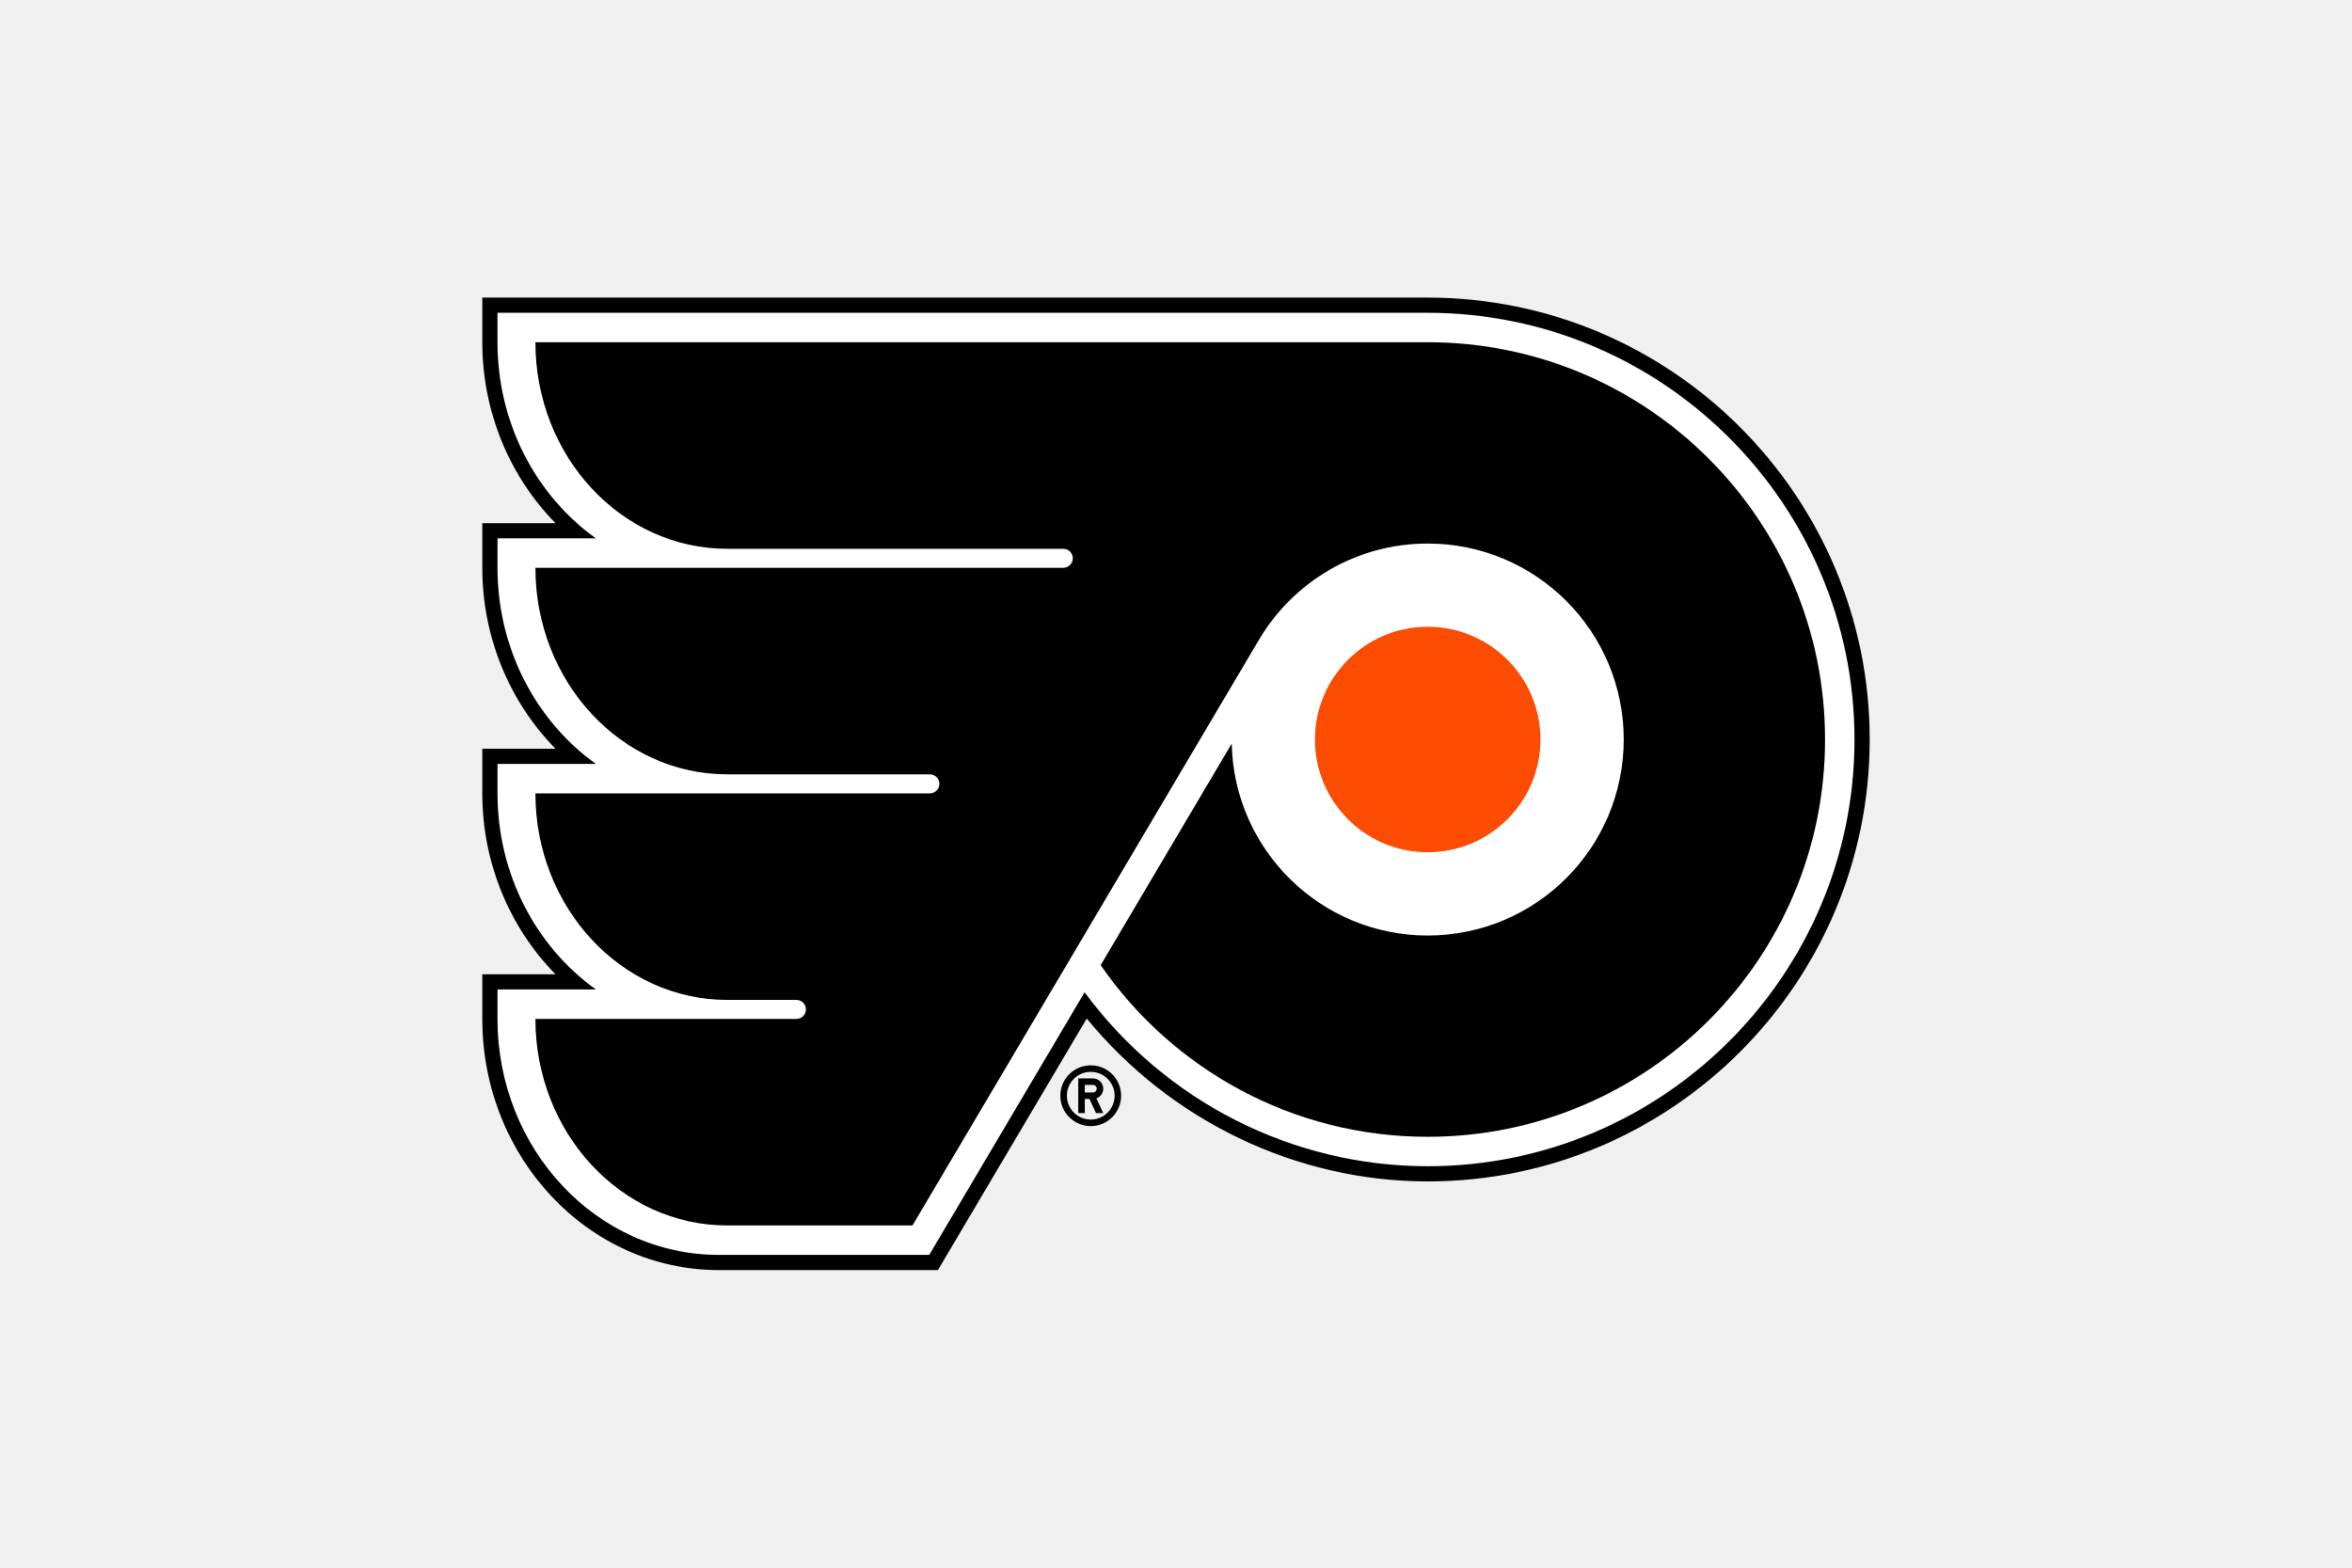
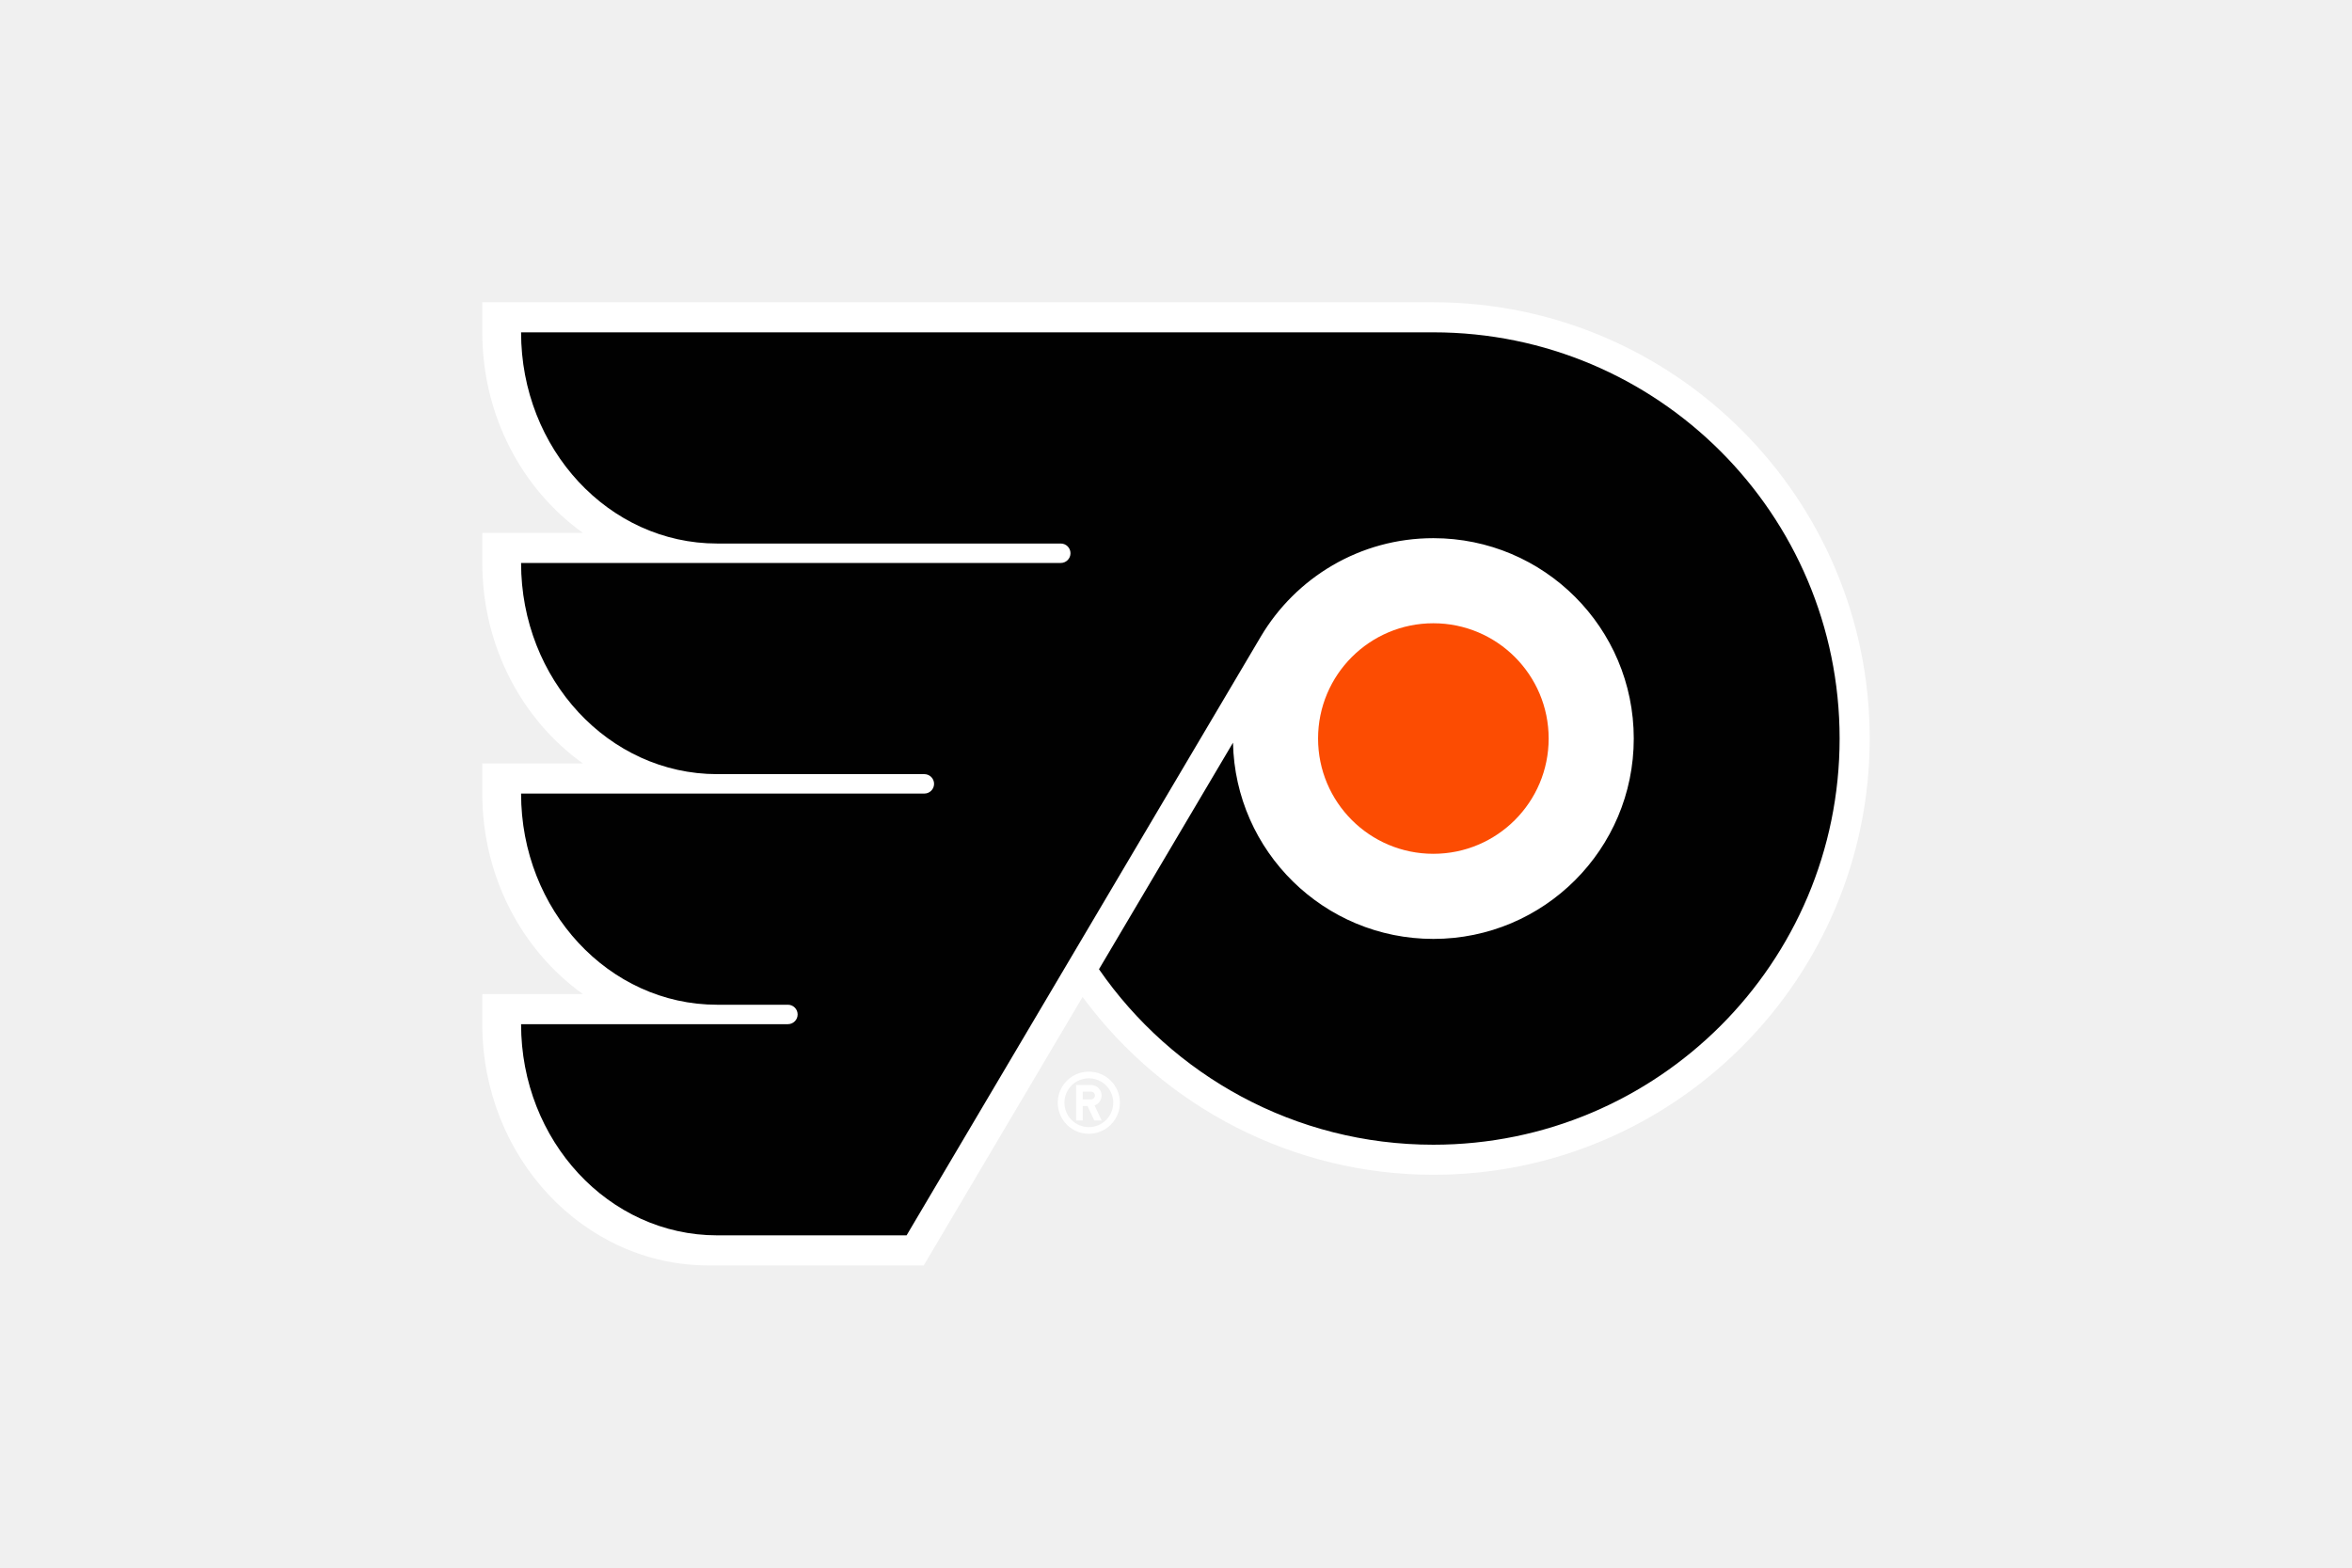
<svg xmlns="http://www.w3.org/2000/svg" viewBox="0 0 960 640">
-   <path fill="#010101" d="M445.201 434.914c-6.849 0-12.411 5.552-12.411 12.406 0 6.847 5.562 12.408 12.411 12.408s12.402-5.561 12.402-12.407c0-6.855-5.552-12.407-12.402-12.407m0 22.151a9.73 9.73 0 0 1-9.005-6.014 9.7 9.7 0 0 1-.74-3.73 9.733 9.733 0 0 1 9.745-9.739c5.384 0 9.743 4.354 9.743 9.739s-4.359 9.744-9.743 9.744m5.098-12.621a4.218 4.218 0 0 0-1.234-2.974 4.2 4.2 0 0 0-2.976-1.229h-5.978v14.162h2.657v-5.752h1.908l2.684 5.752h2.939l-2.803-5.997a4.21 4.21 0 0 0 2.804-3.962zm-4.21 1.548h-3.321v-3.099h3.321c.854 0 1.553.695 1.553 1.552a1.554 1.554 0 0 1-1.553 1.547" />
-   <path fill="#010101" d="M582.738 121.499H196.855v18.213c0 28.194 11.02 54.673 29.878 73.872h-29.878v18.217c0 28.187 11.02 54.67 29.878 73.857h-29.878v18.221c0 28.181 11.02 54.661 29.878 73.869h-29.878v18.215c0 56.538 43.28 102.538 96.484 102.538h89.489l60.739-102.686c34.17 41.66 85.393 66.492 139.171 66.492 99.475 0 180.407-80.923 180.407-180.398s-80.932-180.41-180.407-180.41" />
-   <path fill="#fff" d="M582.738 127.706h-379.68v12.006c0 33.353 15.971 62.776 40.164 80.075h-40.163v12.015c0 33.341 15.971 62.759 40.163 80.063h-40.163v12.015c0 33.342 15.971 62.759 40.163 80.062h-40.163v12.021c0 53.113 40.499 96.328 90.28 96.328h85.952l63.408-107.197c32.817 44.456 84.652 71.01 140.039 71.01 96.053 0 174.199-78.145 174.199-174.195s-78.146-174.203-174.199-174.203" />
-   <path fill="#010101" d="M582.738 139.713h-364.2c0 46.576 35.043 84.328 78.273 84.328h137.191c2.136 0 3.873 1.737 3.873 3.878s-1.737 3.883-3.873 3.883H218.539c0 46.569 35.042 84.32 78.272 84.32h82.725a3.885 3.885 0 0 1 3.88 3.886 3.885 3.885 0 0 1-3.879 3.872H218.538c0 46.567 35.042 84.32 78.272 84.32h28.26a3.88 3.88 0 0 1 3.876 3.879 3.883 3.883 0 0 1-3.876 3.884H218.538c0 46.561 35.042 84.318 78.272 84.318h75.635l141.387-239.048c13.928-23.543 39.567-39.333 68.905-39.333 44.186 0 80.007 35.82 80.007 80.01s-35.821 80.006-80.007 80.006c-43.632 0-79.103-34.934-79.988-78.358l-53.5 90.465c29.263 42.324 78.13 70.073 133.489 70.073 89.573 0 162.188-72.619 162.188-162.186s-72.615-162.197-162.188-162.197" />
-   <path fill="#fc4c02" d="M582.738 255.878c-25.421 0-46.023 20.608-46.023 46.031s20.602 46.021 46.023 46.021 46.029-20.609 46.029-46.021-20.604-46.031-46.029-46.031" />
+   <path fill="#fff" d="M444.425 437.492c-7.005 0-12.69 5.675-12.69 12.683 0 7 5.686 12.686 12.689 12.686s12.68-5.686 12.68-12.685c0-7.009-5.677-12.685-12.68-12.685zm0 22.647a9.97 9.97 0 0 1-7.048-2.914 9.95 9.95 0 0 1-2.916-7.048 9.95 9.95 0 0 1 9.963-9.957c5.505 0 9.961 4.452 9.961 9.957s-4.456 9.963-9.961 9.963zm5.211-12.904a4.3 4.3 0 0 0-1.262-3.04 4.3 4.3 0 0 0-3.042-1.257h-6.112v14.48h2.717v-5.88h1.95l2.745 5.88h3.004l-2.866-6.132a4.31 4.31 0 0 0 2.867-4.05zm-4.304 1.583h-3.395v-3.169h3.395a1.59 1.59 0 0 1 1.587 1.587 1.585 1.585 0 0 1-1.587 1.583" />
+   <path fill="#fff" d="M585.043 123.399H196.855v12.275c0 34.1 16.329 64.182 41.064 81.87h-41.064v12.282c0 34.09 16.329 64.167 41.064 81.858h-41.064v12.284c0 34.09 16.329 64.166 41.064 81.856h-41.064v12.29c0 54.304 41.407 98.487 92.304 98.487h87.877l64.83-109.599c33.551 45.452 86.549 72.601 143.177 72.601 98.205 0 178.102-79.896 178.102-178.098S683.248 123.4 585.043 123.4" />
+   <path fill="#010101" d="M585.042 135.675h-372.36c0 47.62 35.828 86.217 80.025 86.217h140.268c2.184 0 3.96 1.776 3.96 3.965s-1.776 3.97-3.96 3.97H212.682c0 47.611 35.828 86.21 80.025 86.21h84.58a3.97 3.97 0 0 1 3.966 3.972 3.97 3.97 0 0 1-3.966 3.96H212.683c0 47.61 35.827 86.21 80.024 86.21H321.6a3.965 3.965 0 0 1 3.965 3.965 3.97 3.97 0 0 1-3.965 3.971H212.683c0 47.604 35.827 86.206 80.024 86.206h77.331L514.593 259.92c14.24-24.072 40.454-40.215 70.449-40.215 45.177 0 81.8 36.623 81.8 81.802s-36.623 81.8-81.8 81.8c-44.609 0-80.875-35.717-81.779-80.114l-54.701 92.491c29.918 43.272 79.881 71.642 136.48 71.642 91.58 0 165.822-74.245 165.822-165.819s-74.243-165.832-165.822-165.832" />
+   <path fill="#fc4c02" d="M585.043 254.444c-25.992 0-47.054 21.069-47.054 47.062s21.062 47.053 47.054 47.053 47.061-21.072 47.061-47.054-21.067-47.062-47.061-47.062" />
</svg>
